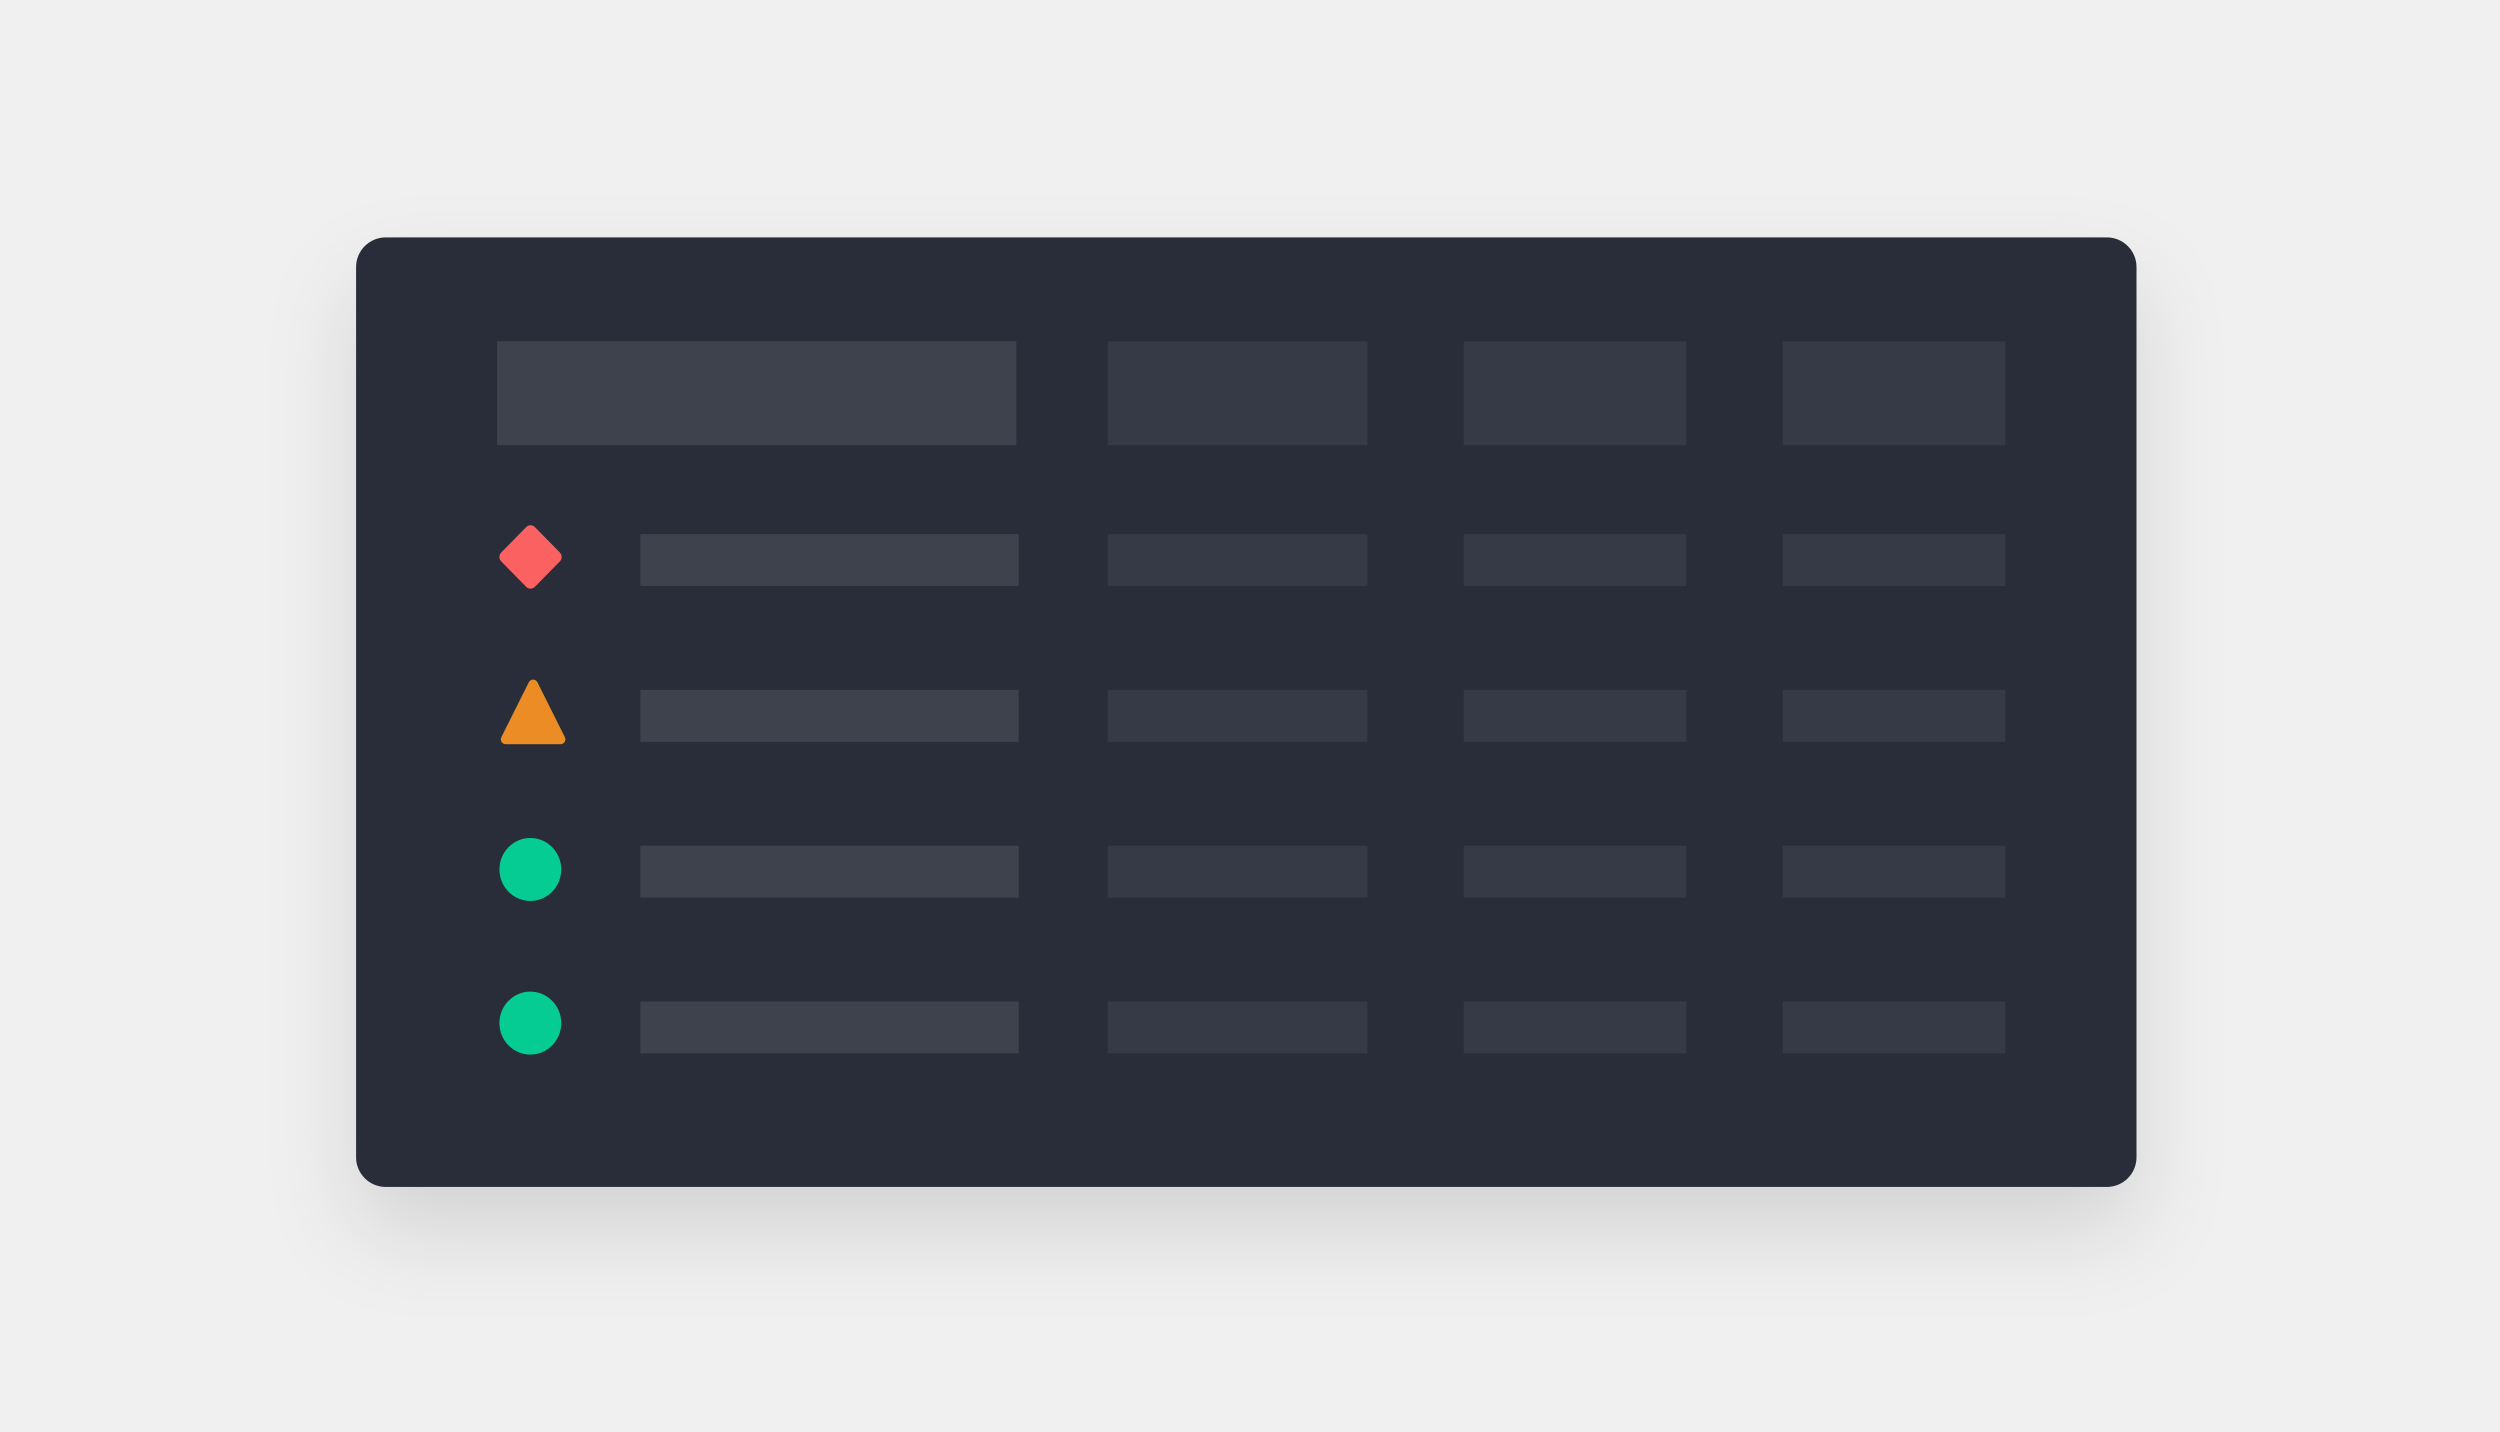
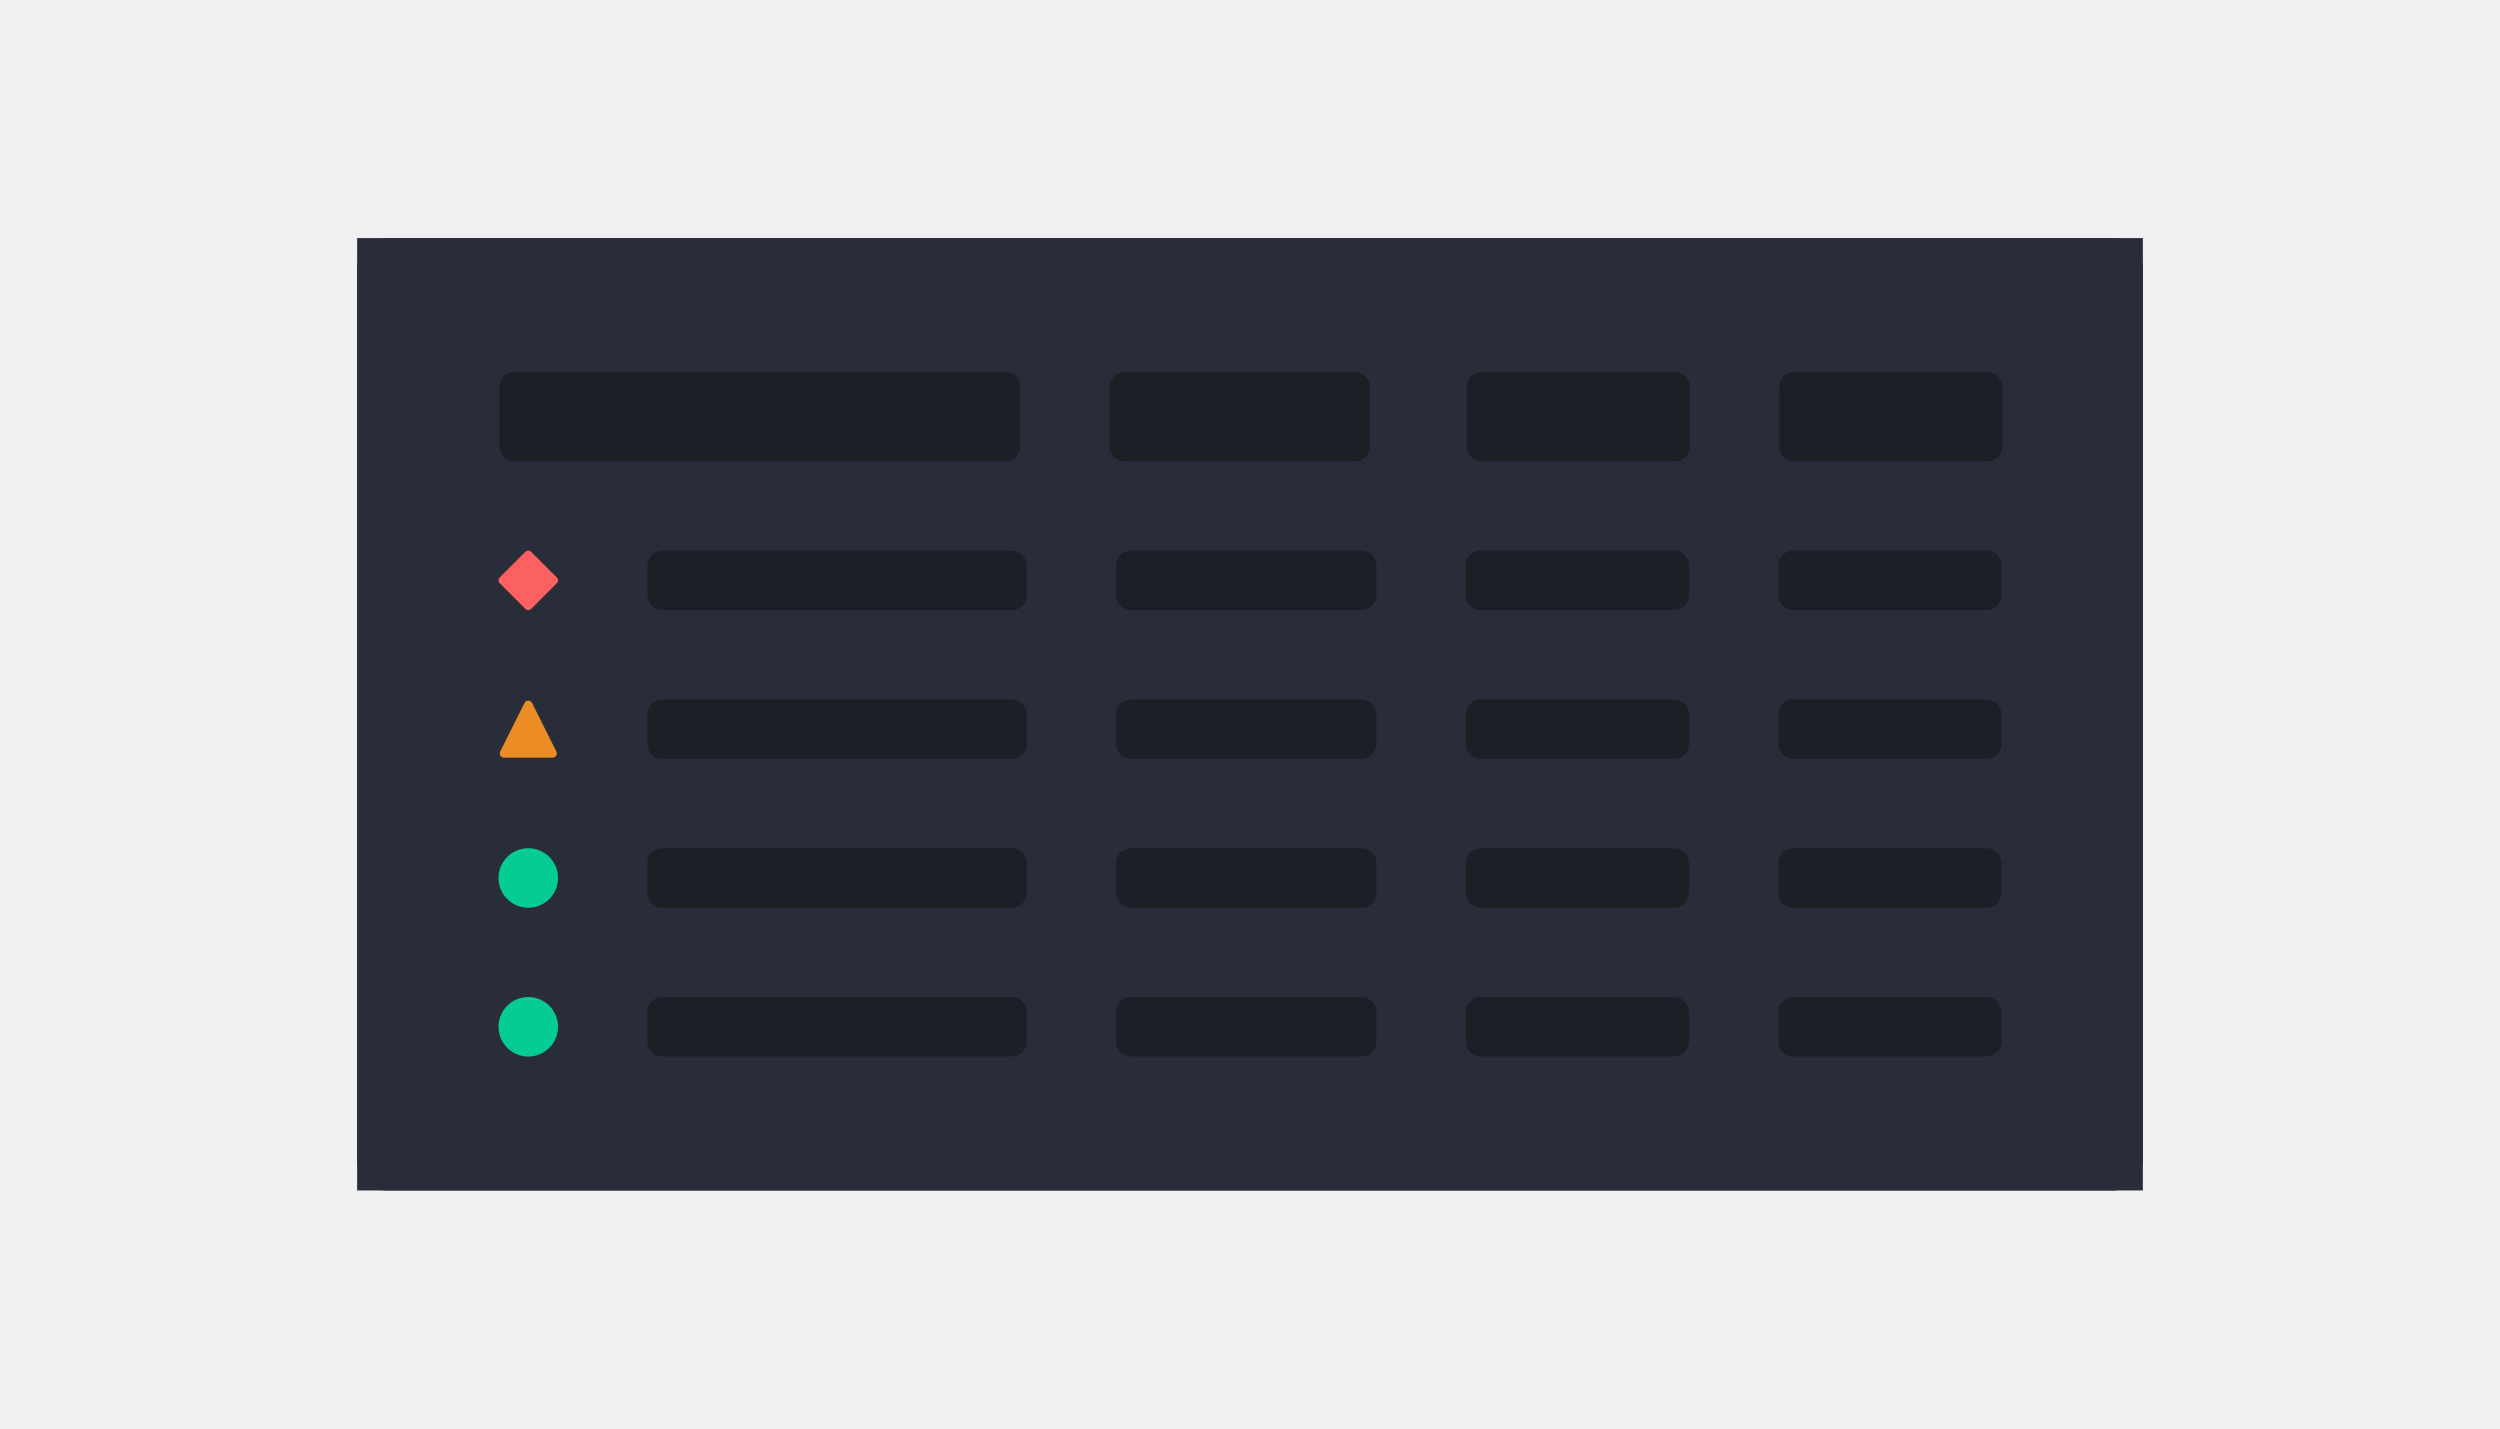
- <svg xmlns="http://www.w3.org/2000/svg" width="337" height="193" viewBox="0 0 337 193" fill="none">
-   <g clip-path="url(#clip0_118_495)">
-     <g filter="url(#filter0_d_118_495)">
-       <path d="M48 36C48 33.791 49.791 32 52 32H284C286.209 32 288 33.791 288 36V156C288 158.209 286.209 160 284 160H52C49.791 160 48 158.209 48 156V36Z" fill="#292D3A" />
-     </g>
-     <path fill-rule="evenodd" clip-rule="evenodd" d="M72.109 71.057C71.781 70.723 71.252 70.721 70.922 71.057L67.568 74.473C67.24 74.807 67.238 75.346 67.568 75.682L70.922 79.098C71.25 79.432 71.779 79.434 72.109 79.098L75.463 75.682C75.791 75.348 75.793 74.809 75.463 74.473L72.109 71.057Z" fill="#FC6161" />
-     <path d="M71.283 91.971C71.522 91.493 72.204 91.493 72.443 91.971L76.147 99.379C76.362 99.81 76.049 100.317 75.567 100.317H68.159C67.677 100.317 67.364 99.81 67.579 99.379L71.283 91.971Z" fill="#EC8C25" />
-     <path d="M71.488 142.157C73.789 142.157 75.655 140.257 75.655 137.913C75.655 135.569 73.789 133.669 71.488 133.669C69.187 133.669 67.322 135.569 67.322 137.913C67.322 140.257 69.187 142.157 71.488 142.157Z" fill="#05CC93" />
-     <path d="M71.488 121.447C73.789 121.447 75.655 119.547 75.655 117.203C75.655 114.86 73.789 112.959 71.488 112.959C69.187 112.959 67.322 114.86 67.322 117.203C67.322 119.547 69.187 121.447 71.488 121.447Z" fill="#05CC93" />
-     <path d="M137 46H67V60H137V46Z" fill="white" fill-opacity="0.1" />
-     <path d="M227.322 46H197.322V60H227.322V46Z" fill="white" fill-opacity="0.06" />
-     <path d="M270.322 46H240.322V60H270.322V46Z" fill="white" fill-opacity="0.06" />
-     <path d="M184.322 46H149.322V60H184.322V46Z" fill="white" fill-opacity="0.06" />
-     <path d="M137.322 72H86.322V79H137.322V72Z" fill="white" fill-opacity="0.1" />
-     <path d="M270.322 72H240.322V79H270.322V72Z" fill="white" fill-opacity="0.06" />
-     <path d="M184.322 72H149.322V79H184.322V72Z" fill="white" fill-opacity="0.06" />
-     <path d="M137.322 93H86.322V100H137.322V93Z" fill="white" fill-opacity="0.1" />
-     <path d="M270.322 93H240.322V100H270.322V93Z" fill="white" fill-opacity="0.06" />
-     <path d="M184.322 93H149.322V100H184.322V93Z" fill="white" fill-opacity="0.06" />
-     <path d="M137.322 114H86.322V121H137.322V114Z" fill="white" fill-opacity="0.1" />
-     <path d="M270.322 114H240.322V121H270.322V114Z" fill="white" fill-opacity="0.06" />
-     <path d="M184.322 114H149.322V121H184.322V114Z" fill="white" fill-opacity="0.06" />
-     <path d="M137.322 135H86.322V142H137.322V135Z" fill="white" fill-opacity="0.1" />
-     <path d="M270.322 135H240.322V142H270.322V135Z" fill="white" fill-opacity="0.06" />
-     <path d="M184.322 135H149.322V142H184.322V135Z" fill="white" fill-opacity="0.06" />
-     <path d="M227.322 72H197.322V79H227.322V72Z" fill="white" fill-opacity="0.06" />
-     <path d="M227.322 93H197.322V100H227.322V93Z" fill="white" fill-opacity="0.06" />
-     <path d="M227.322 114H197.322V121H227.322V114Z" fill="white" fill-opacity="0.06" />
-     <path d="M227.322 135H197.322V142H227.322V135Z" fill="white" fill-opacity="0.06" />
-   </g>
-   <defs>
-     <filter id="filter0_d_118_495" x="36" y="26" width="264" height="152" filterUnits="userSpaceOnUse" color-interpolation-filters="sRGB">
-       <feFlood flood-opacity="0" result="BackgroundImageFix" />
-       <feColorMatrix in="SourceAlpha" type="matrix" values="0 0 0 0 0 0 0 0 0 0 0 0 0 0 0 0 0 0 127 0" result="hardAlpha" />
-       <feOffset dy="6" />
-       <feGaussianBlur stdDeviation="6" />
-       <feColorMatrix type="matrix" values="0 0 0 0 0 0 0 0 0 0 0 0 0 0 0 0 0 0 0.12 0" />
-       <feBlend mode="normal" in2="BackgroundImageFix" result="effect1_dropShadow_118_495" />
-       <feBlend mode="normal" in="SourceGraphic" in2="effect1_dropShadow_118_495" result="shape" />
-     </filter>
-     <clipPath id="clip0_118_495">
-       <rect width="336" height="192" fill="white" />
-     </clipPath>
-   </defs>
+ <svg xmlns="http://www.w3.org/2000/svg" width="336" height="192" viewBox="0 0 336 192" fill="none">
+   <rect width="240" height="128" transform="translate(48 32)" fill="#292D3A" />
+   <path d="M48 36C48 33.791 49.791 32 52 32H284C286.209 32 288 33.791 288 36V156C288 158.209 286.209 160 284 160H52C49.791 160 48 158.209 48 156V36Z" fill="#292D3A" />
+   <path d="M137.119 52C137.119 50.895 136.224 50 135.119 50H69.119C68.015 50 67.119 50.895 67.119 52V60C67.119 61.105 68.015 62 69.119 62H135.119C136.224 62 137.119 61.105 137.119 60V52Z" fill="#1D1F27" />
+   <path d="M227.119 52C227.119 50.895 226.224 50 225.119 50H199.119C198.015 50 197.119 50.895 197.119 52V60C197.119 61.105 198.015 62 199.119 62H225.119C226.224 62 227.119 61.105 227.119 60V52Z" fill="#1D1F27" />
+   <path d="M269.119 52C269.119 50.895 268.224 50 267.119 50H241.119C240.015 50 239.119 50.895 239.119 52V60C239.119 61.105 240.015 62 241.119 62H267.119C268.224 62 269.119 61.105 269.119 60V52Z" fill="#1D1F27" />
+   <path d="M184.119 52C184.119 50.895 183.224 50 182.119 50H151.119C150.015 50 149.119 50.895 149.119 52V60C149.119 61.105 150.015 62 151.119 62H182.119C183.224 62 184.119 61.105 184.119 60V52Z" fill="#1D1F27" />
+   <path d="M138 136C138 134.895 137.105 134 136 134H89C87.895 134 87 134.895 87 136V140C87 141.105 87.895 142 89 142H136C137.105 142 138 141.105 138 140V136Z" fill="#1D1F27" />
+   <path d="M269 136C269 134.895 268.105 134 267 134H241C239.895 134 239 134.895 239 136V140C239 141.105 239.895 142 241 142H267C268.105 142 269 141.105 269 140V136Z" fill="#1D1F27" />
+   <path d="M185 136C185 134.895 184.105 134 183 134H152C150.895 134 150 134.895 150 136V140C150 141.105 150.895 142 152 142H183C184.105 142 185 141.105 185 140V136Z" fill="#1D1F27" />
+   <path d="M227 136C227 134.895 226.105 134 225 134H199C197.895 134 197 134.895 197 136V140C197 141.105 197.895 142 199 142H225C226.105 142 227 141.105 227 140V136Z" fill="#1D1F27" />
+   <path d="M71 134C73.209 134 75 135.791 75 138C75 140.209 73.209 142 71 142C68.791 142 67 140.209 67 138C67 135.791 68.791 134 71 134Z" fill="#05CC93" />
+   <path d="M138 116C138 114.895 137.105 114 136 114H89C87.895 114 87 114.895 87 116V120C87 121.105 87.895 122 89 122H136C137.105 122 138 121.105 138 120V116Z" fill="#1D1F27" />
+   <path d="M269 116C269 114.895 268.105 114 267 114H241C239.895 114 239 114.895 239 116V120C239 121.105 239.895 122 241 122H267C268.105 122 269 121.105 269 120V116Z" fill="#1D1F27" />
+   <path d="M185 116C185 114.895 184.105 114 183 114H152C150.895 114 150 114.895 150 116V120C150 121.105 150.895 122 152 122H183C184.105 122 185 121.105 185 120V116Z" fill="#1D1F27" />
+   <path d="M227 116C227 114.895 226.105 114 225 114H199C197.895 114 197 114.895 197 116V120C197 121.105 197.895 122 199 122H225C226.105 122 227 121.105 227 120V116Z" fill="#1D1F27" />
+   <path d="M71 114C73.209 114 75 115.791 75 118C75 120.209 73.209 122 71 122C68.791 122 67 120.209 67 118C67 115.791 68.791 114 71 114Z" fill="#05CC93" />
+   <path d="M138 96C138 94.895 137.105 94 136 94H89C87.895 94 87 94.895 87 96V100C87 101.105 87.895 102 89 102H136C137.105 102 138 101.105 138 100V96Z" fill="#1D1F27" />
+   <path d="M269 96C269 94.895 268.105 94 267 94H241C239.895 94 239 94.895 239 96V100C239 101.105 239.895 102 241 102H267C268.105 102 269 101.105 269 100V96Z" fill="#1D1F27" />
+   <path d="M185 96C185 94.895 184.105 94 183 94H152C150.895 94 150 94.895 150 96V100C150 101.105 150.895 102 152 102H183C184.105 102 185 101.105 185 100V96Z" fill="#1D1F27" />
+   <path d="M227 96C227 94.895 226.105 94 225 94H199C197.895 94 197 94.895 197 96V100C197 101.105 197.895 102 199 102H225C226.105 102 227 101.105 227 100V96Z" fill="#1D1F27" />
+   <path d="M70.49 94.483C70.7 94.062 71.3 94.062 71.511 94.483L74.773 101.008C74.963 101.387 74.687 101.834 74.263 101.834H67.738C67.313 101.834 67.037 101.387 67.227 101.008L70.49 94.483Z" fill="#EC8C25" />
+   <path d="M138 76C138 74.895 137.105 74 136 74H89C87.895 74 87 74.895 87 76V80C87 81.105 87.895 82 89 82H136C137.105 82 138 81.105 138 80V76Z" fill="#1D1F27" />
+   <path d="M269 76C269 74.895 268.105 74 267 74H241C239.895 74 239 74.895 239 76V80C239 81.105 239.895 82 241 82H267C268.105 82 269 81.105 269 80V76Z" fill="#1D1F27" />
+   <path d="M185 76C185 74.895 184.105 74 183 74H152C150.895 74 150 74.895 150 76V80C150 81.105 150.895 82 152 82H183C184.105 82 185 81.105 185 80V76Z" fill="#1D1F27" />
+   <path d="M227 76C227 74.895 226.105 74 225 74H199C197.895 74 197 74.895 197 76V80C197 81.105 197.895 82 199 82H225C226.105 82 227 81.105 227 80V76Z" fill="#1D1F27" />
+   <path d="M70.616 74.159C70.828 73.947 71.172 73.947 71.384 74.159L74.841 77.616C75.053 77.828 75.053 78.172 74.841 78.384L71.384 81.841C71.172 82.053 70.828 82.053 70.616 81.841L67.159 78.384C66.947 78.172 66.947 77.828 67.159 77.616L70.616 74.159Z" fill="#FC6161" />
</svg>
